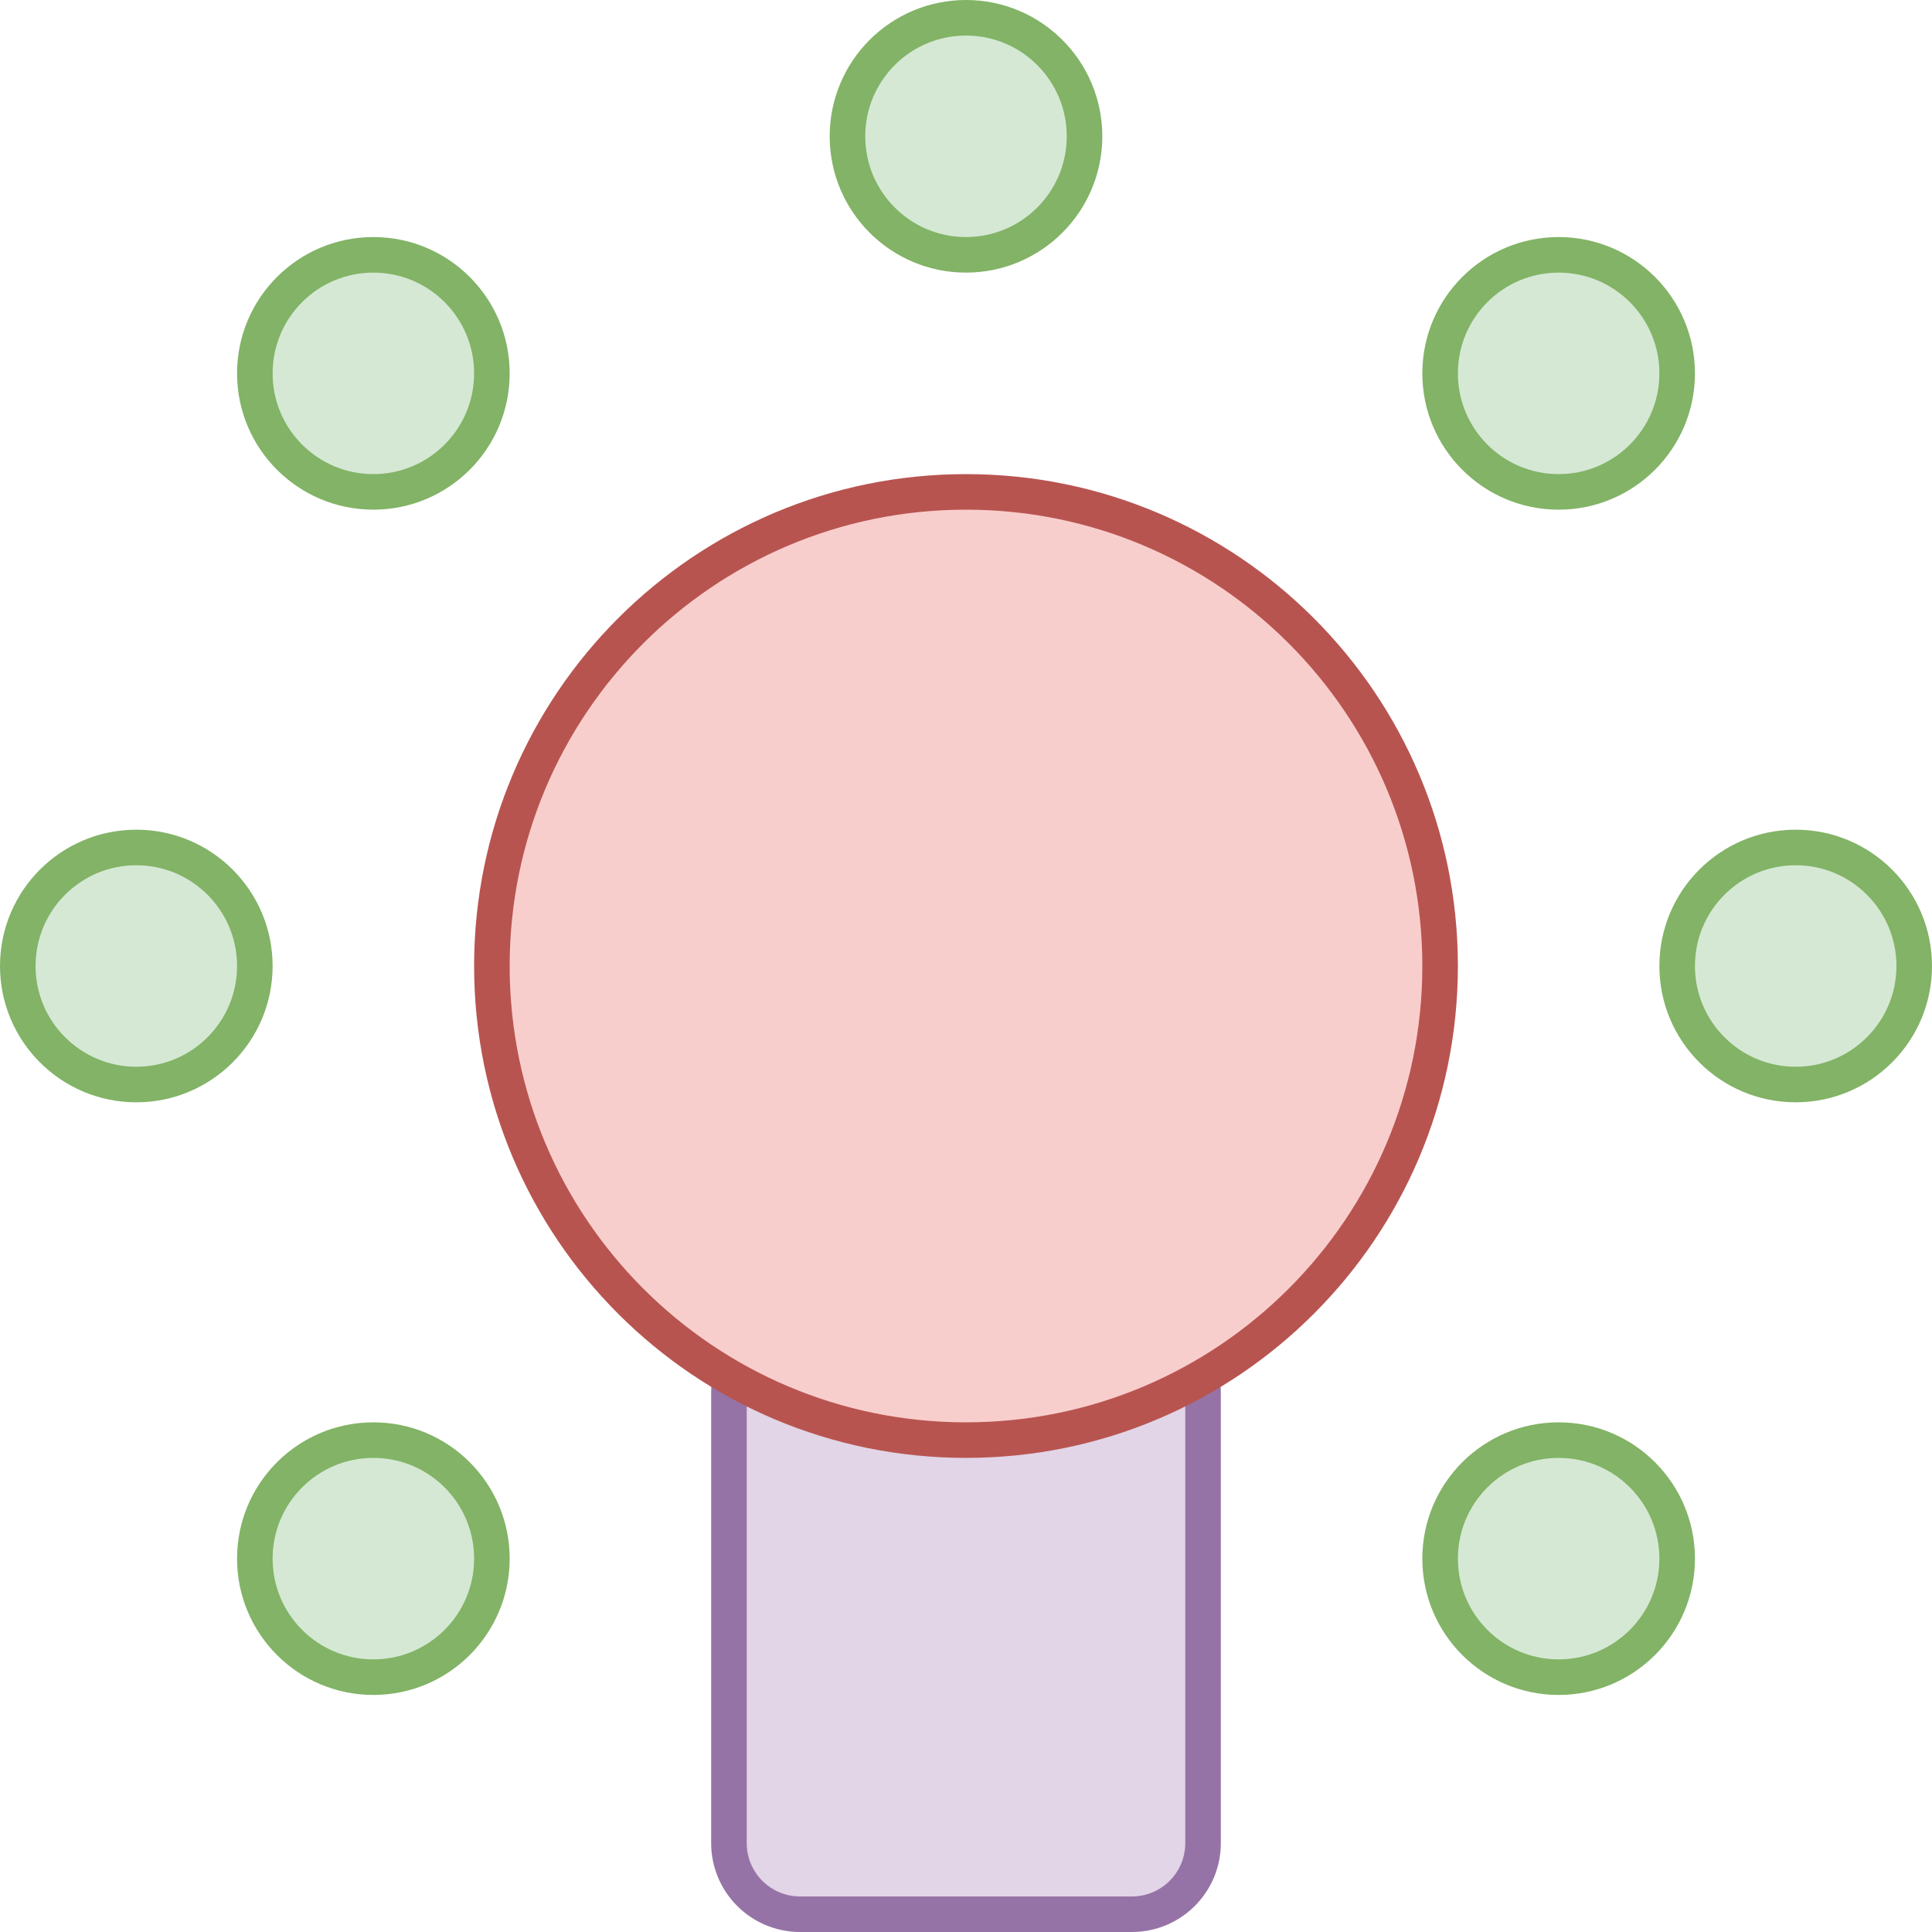
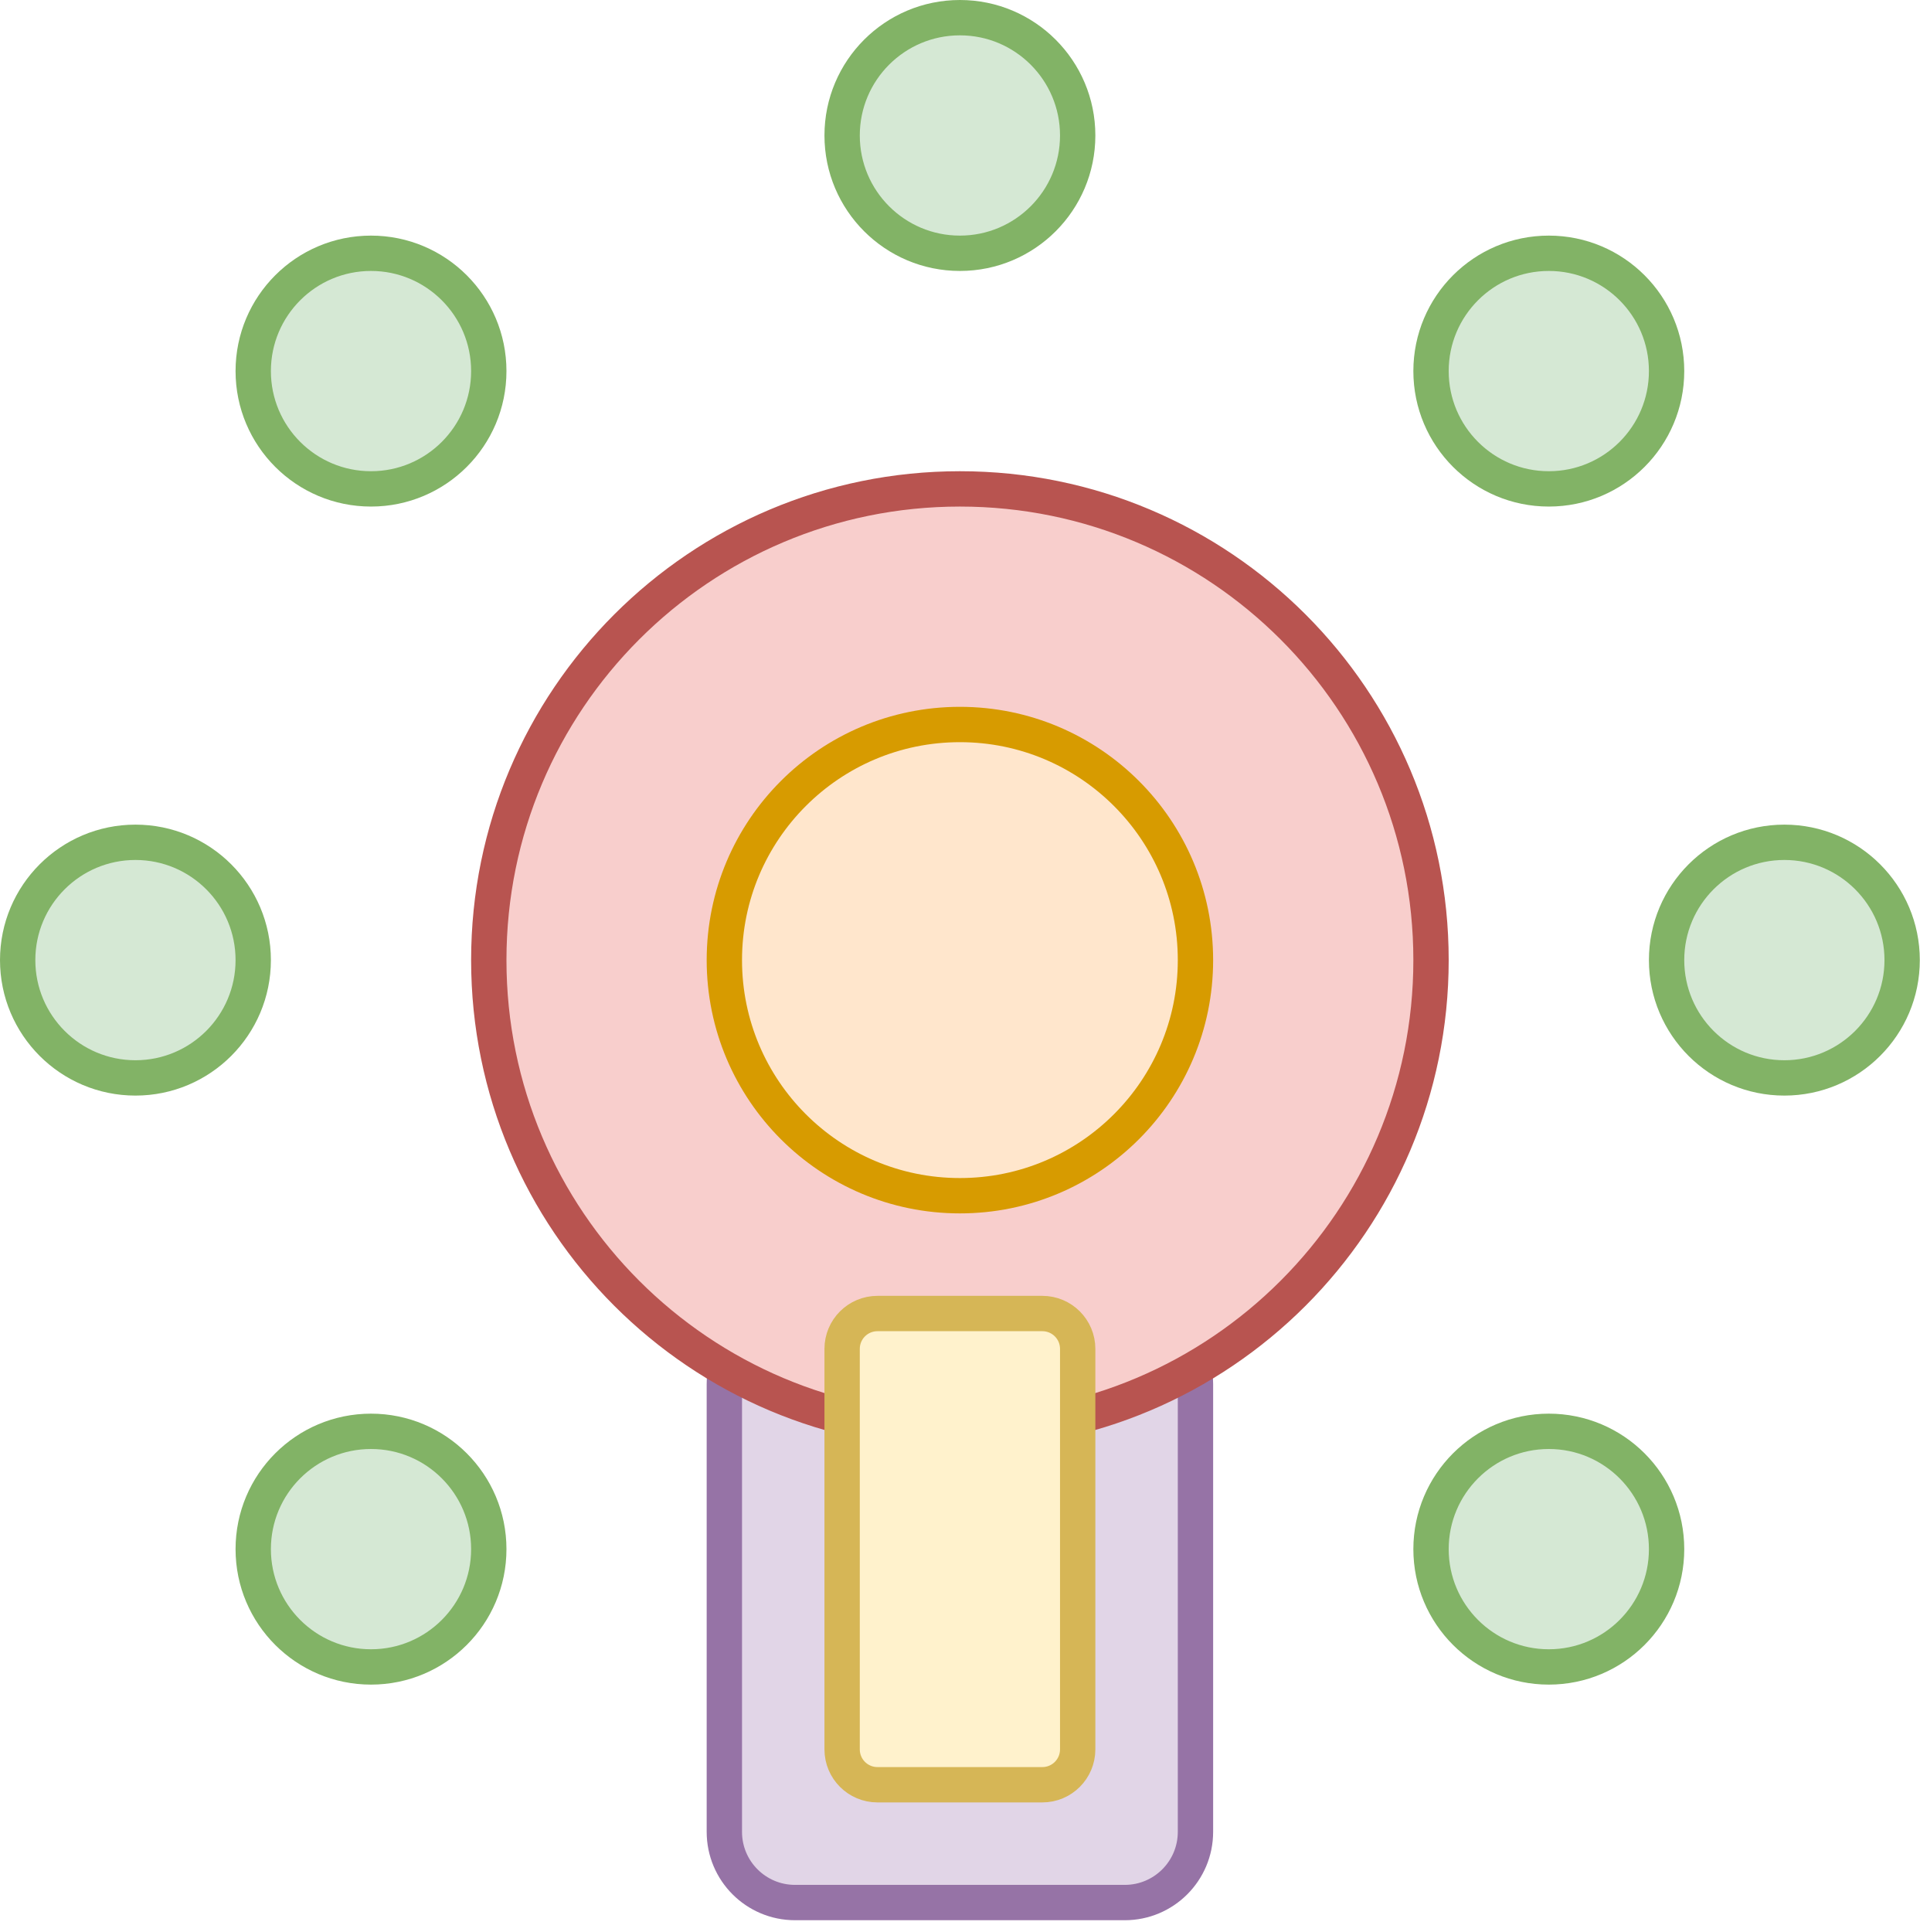
- <svg xmlns="http://www.w3.org/2000/svg" version="1.1" width="163px" height="163px" viewBox="-0.5 -0.5 163 163">
+ <svg xmlns="http://www.w3.org/2000/svg" version="1.1" width="163px" height="164px" viewBox="-0.5 -0.5 163 164">
  <defs />
  <g>
    <rect x="61" y="111" width="40" height="50" rx="6" ry="6" fill="#e1d5e7" stroke="#9673a6" stroke-width="3" pointer-events="all" />
    <ellipse cx="31" cy="131" rx="10" ry="10" fill="#d5e8d4" stroke="#82b366" stroke-width="3" pointer-events="all" />
    <ellipse cx="131" cy="131" rx="10" ry="10" fill="#d5e8d4" stroke="#82b366" stroke-width="3" pointer-events="all" />
    <ellipse cx="151" cy="81" rx="10" ry="10" fill="#d5e8d4" stroke="#82b366" stroke-width="3" pointer-events="all" />
    <ellipse cx="11" cy="81" rx="10" ry="10" fill="#d5e8d4" stroke="#82b366" stroke-width="3" pointer-events="all" />
    <ellipse cx="81" cy="11" rx="10" ry="10" fill="#d5e8d4" stroke="#82b366" stroke-width="3" pointer-events="all" />
    <ellipse cx="131" cy="31" rx="10" ry="10" fill="#d5e8d4" stroke="#82b366" stroke-width="3" pointer-events="all" />
    <ellipse cx="31" cy="31" rx="10" ry="10" fill="#d5e8d4" stroke="#82b366" stroke-width="3" pointer-events="all" />
    <ellipse cx="81" cy="81" rx="40" ry="40" fill="#f8cecc" stroke="#b85450" stroke-width="3" pointer-events="all" />
+     <rect x="71" y="111" width="20" height="40" rx="3" ry="3" fill="#fff2cc" stroke="#d6b656" stroke-width="3" pointer-events="all" />
+     <ellipse cx="81" cy="81" rx="20" ry="20" fill="#ffe6cc" stroke="#d79b00" stroke-width="3" pointer-events="all" />
  </g>
</svg>
